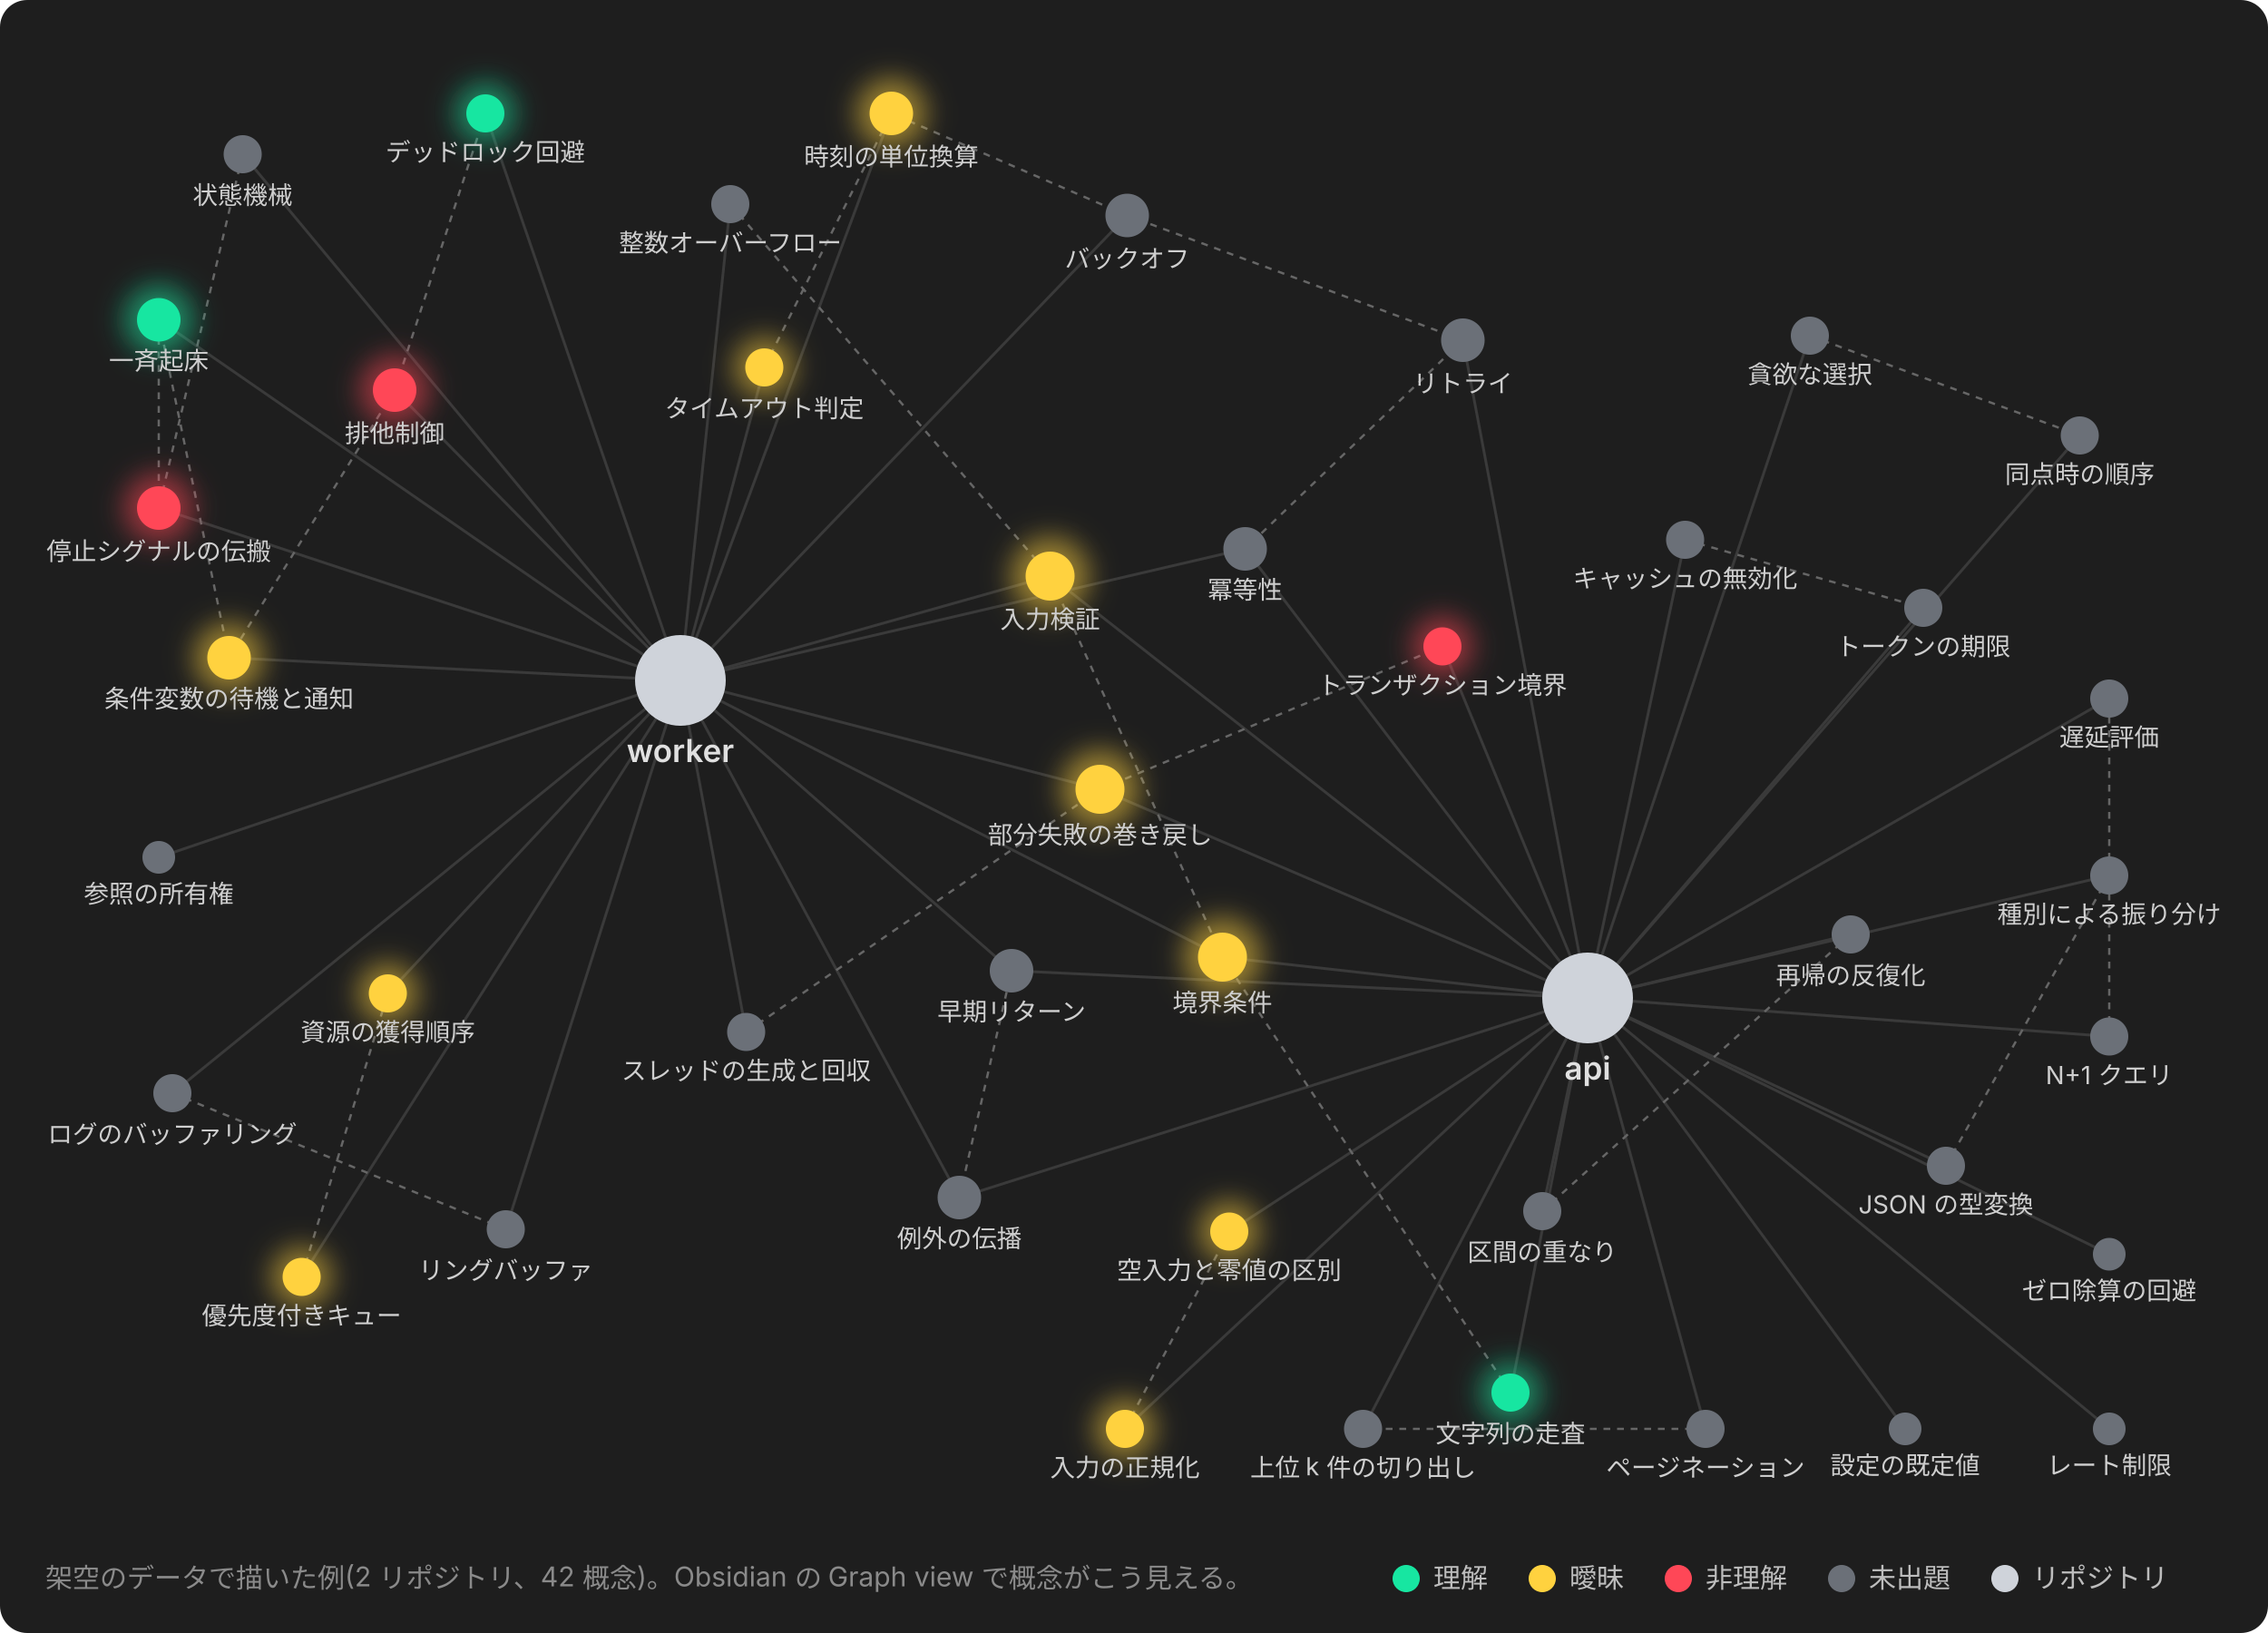
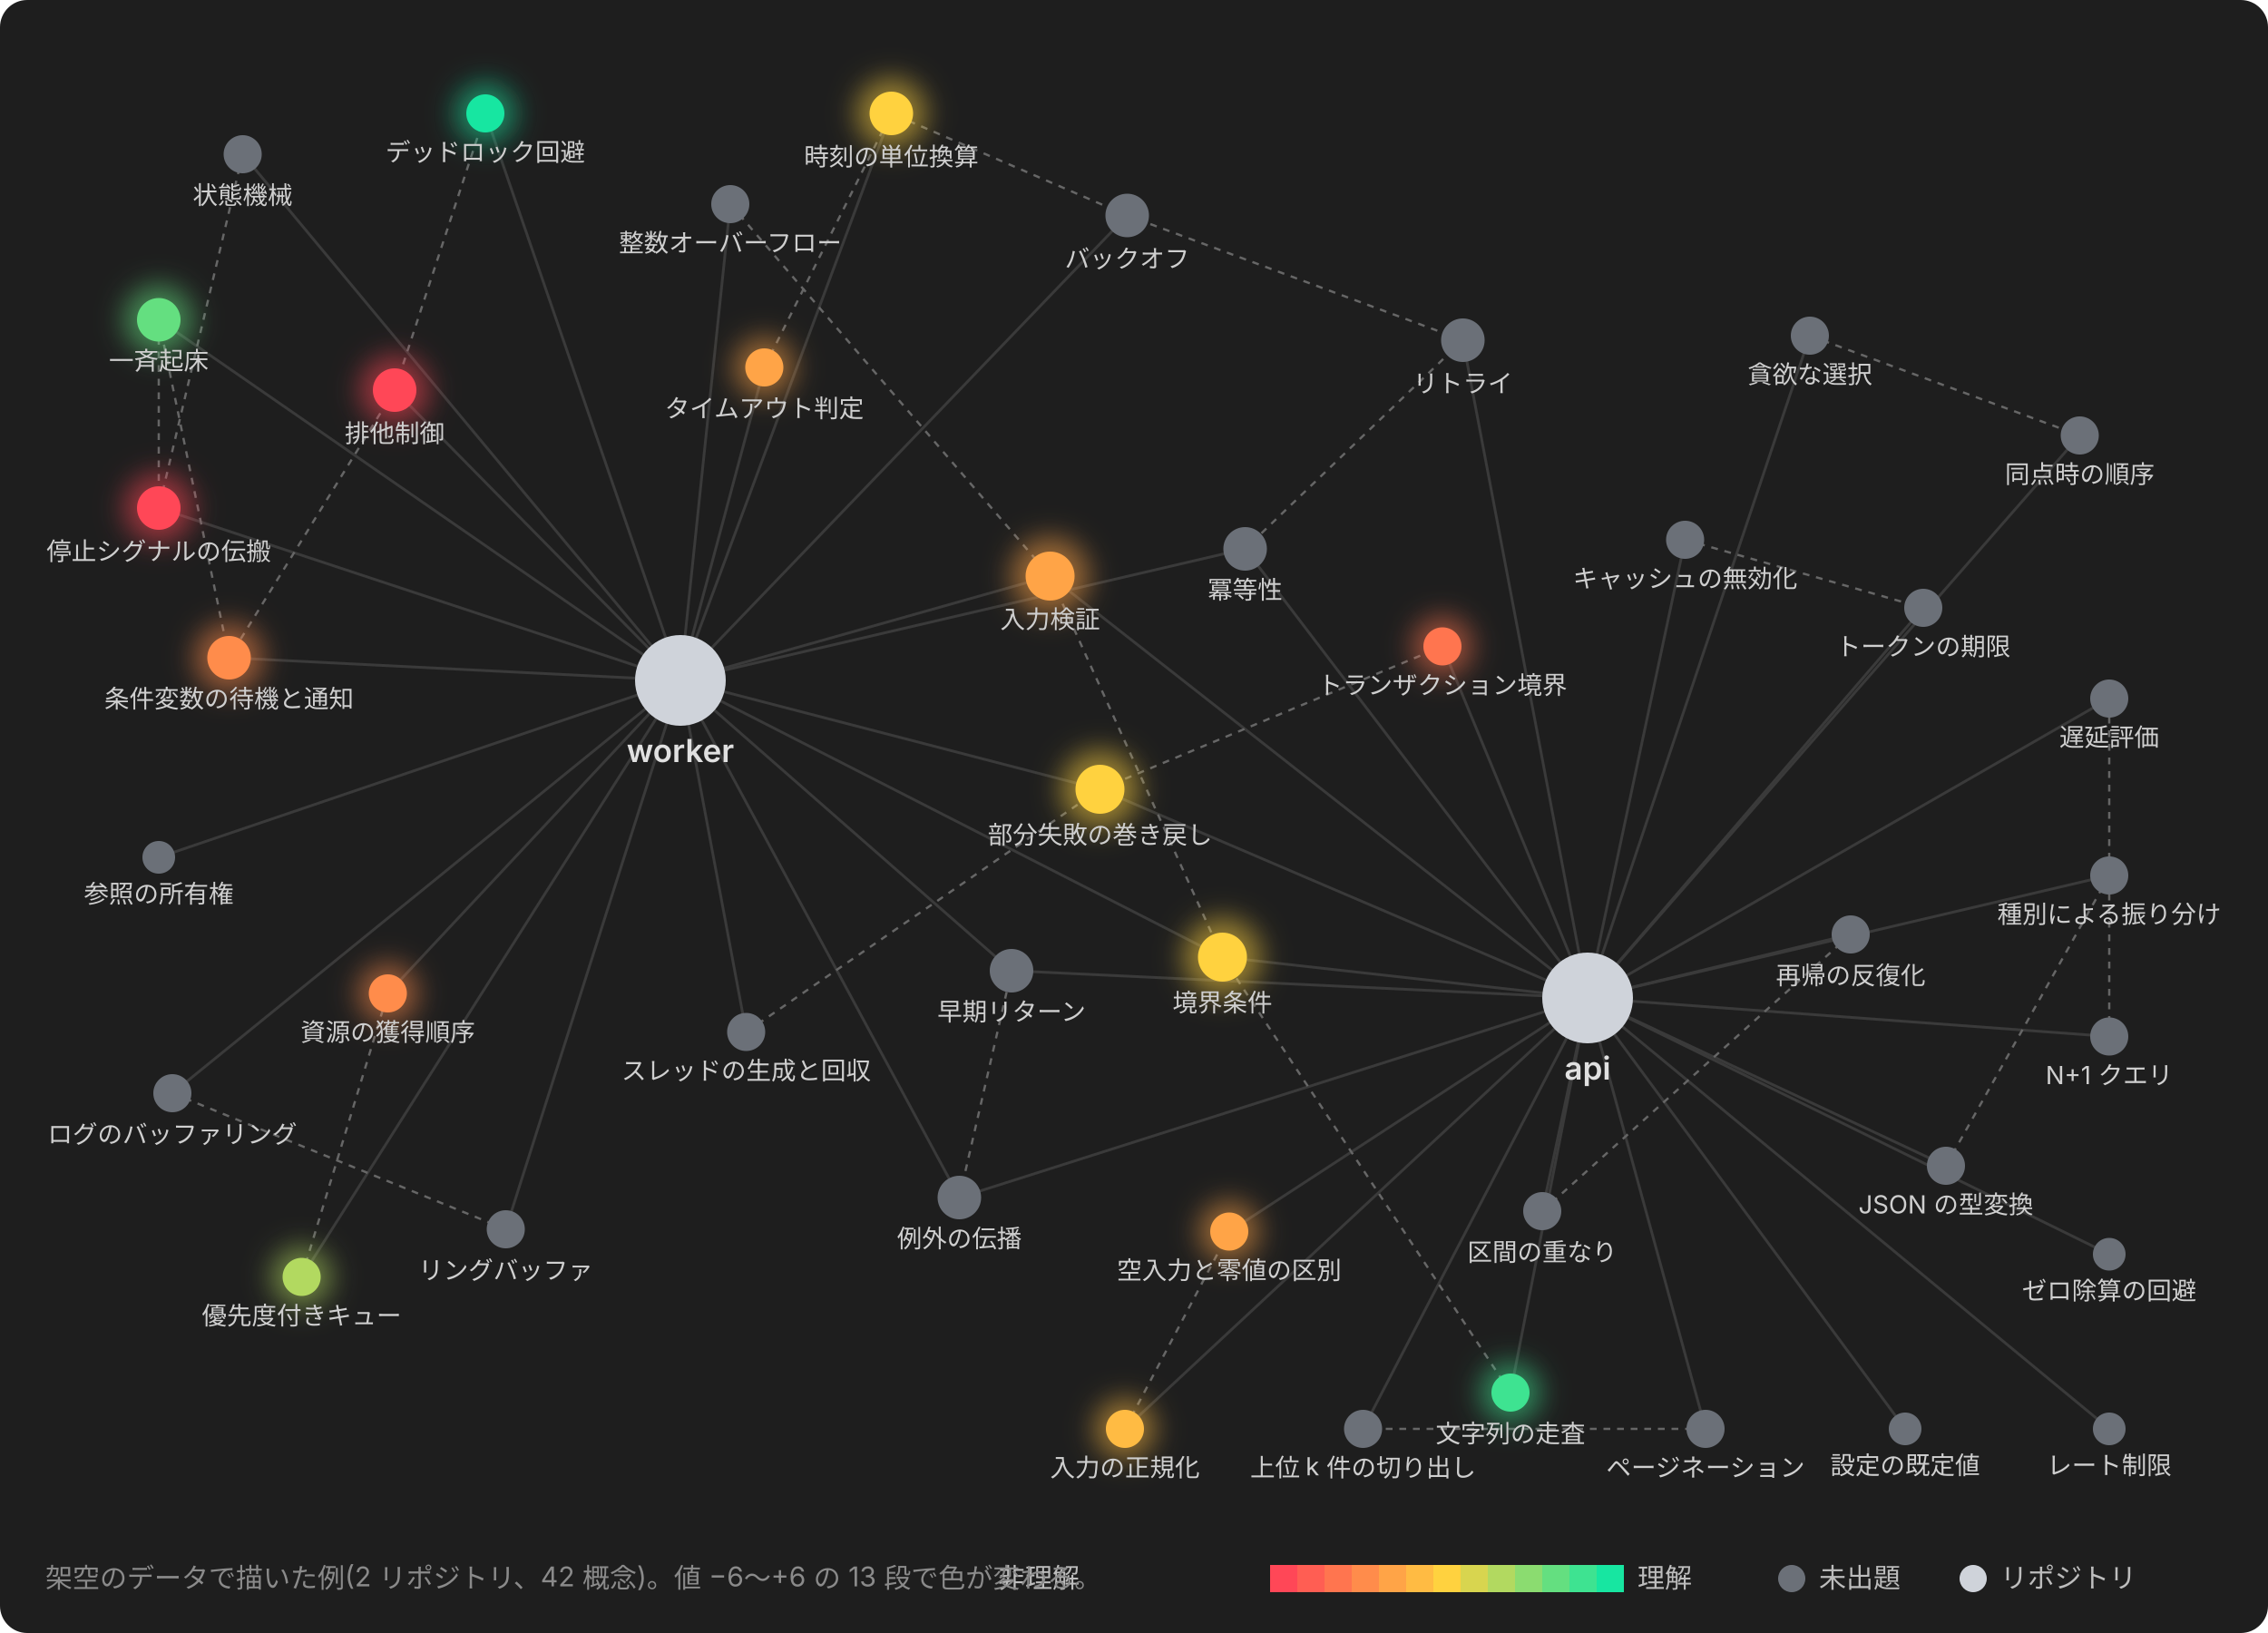
<svg xmlns="http://www.w3.org/2000/svg" width="1000" height="720" viewBox="0 0 1000 720" font-family="-apple-system, BlinkMacSystemFont, 'Hiragino Sans', 'Noto Sans JP', sans-serif">
  <rect width="1000" height="720" rx="12" fill="#1e1e1e" />
  <defs>
    <filter id="glow" x="-100%" y="-100%" width="300%" height="300%">
      <feGaussianBlur stdDeviation="6" />
    </filter>
  </defs>
  <g stroke="#3a3a3a" stroke-width="1.2">
    <line x1="300" y1="300" x2="539" y2="422" />
    <line x1="700" y1="440" x2="539" y2="422" />
    <line x1="300" y1="300" x2="463" y2="254" />
    <line x1="700" y1="440" x2="463" y2="254" />
    <line x1="300" y1="300" x2="446" y2="428" />
    <line x1="700" y1="440" x2="446" y2="428" />
    <line x1="300" y1="300" x2="423" y2="528" />
    <line x1="700" y1="440" x2="423" y2="528" />
    <line x1="300" y1="300" x2="485" y2="348" />
    <line x1="700" y1="440" x2="485" y2="348" />
    <line x1="300" y1="300" x2="549" y2="242" />
    <line x1="700" y1="440" x2="549" y2="242" />
    <line x1="300" y1="300" x2="174" y2="172" />
    <line x1="300" y1="300" x2="101" y2="290" />
    <line x1="300" y1="300" x2="70" y2="141" />
    <line x1="300" y1="300" x2="70" y2="224" />
    <line x1="300" y1="300" x2="337" y2="162" />
    <line x1="300" y1="300" x2="393" y2="50" />
    <line x1="300" y1="300" x2="329" y2="455" />
    <line x1="300" y1="300" x2="133" y2="563" />
    <line x1="300" y1="300" x2="223" y2="542" />
    <line x1="300" y1="300" x2="107" y2="68" />
    <line x1="300" y1="300" x2="497" y2="95" />
    <line x1="300" y1="300" x2="171" y2="438" />
    <line x1="300" y1="300" x2="322" y2="90" />
    <line x1="300" y1="300" x2="76" y2="482" />
    <line x1="300" y1="300" x2="70" y2="378" />
    <line x1="300" y1="300" x2="214" y2="50" />
    <line x1="700" y1="440" x2="752" y2="630" />
    <line x1="700" y1="440" x2="743" y2="238" />
    <line x1="700" y1="440" x2="645" y2="150" />
    <line x1="700" y1="440" x2="848" y2="268" />
    <line x1="700" y1="440" x2="496" y2="630" />
    <line x1="700" y1="440" x2="858" y2="514" />
    <line x1="700" y1="440" x2="930" y2="457" />
    <line x1="700" y1="440" x2="636" y2="285" />
    <line x1="700" y1="440" x2="930" y2="308" />
    <line x1="700" y1="440" x2="816" y2="412" />
    <line x1="700" y1="440" x2="798" y2="148" />
    <line x1="700" y1="440" x2="917" y2="192" />
    <line x1="700" y1="440" x2="601" y2="630" />
    <line x1="700" y1="440" x2="930" y2="553" />
    <line x1="700" y1="440" x2="542" y2="543" />
    <line x1="700" y1="440" x2="930" y2="386" />
    <line x1="700" y1="440" x2="680" y2="534" />
    <line x1="700" y1="440" x2="666" y2="614" />
    <line x1="700" y1="440" x2="840" y2="630" />
    <line x1="700" y1="440" x2="930" y2="630" />
  </g>
  <g stroke="#666" stroke-width="1" stroke-dasharray="3 3">
    <line x1="539" y1="422" x2="463" y2="254" />
    <line x1="174" y1="172" x2="101" y2="290" />
    <line x1="174" y1="172" x2="214" y2="50" />
    <line x1="101" y1="290" x2="70" y2="141" />
    <line x1="70" y1="224" x2="70" y2="141" />
    <line x1="337" y1="162" x2="393" y2="50" />
    <line x1="133" y1="563" x2="171" y2="438" />
    <line x1="497" y1="95" x2="393" y2="50" />
    <line x1="485" y1="348" x2="329" y2="455" />
    <line x1="485" y1="348" x2="636" y2="285" />
    <line x1="645" y1="150" x2="549" y2="242" />
    <line x1="645" y1="150" x2="497" y2="95" />
    <line x1="752" y1="630" x2="601" y2="630" />
    <line x1="798" y1="148" x2="917" y2="192" />
    <line x1="496" y1="630" x2="542" y2="543" />
    <line x1="423" y1="528" x2="446" y2="428" />
    <line x1="743" y1="238" x2="848" y2="268" />
    <line x1="816" y1="412" x2="680" y2="534" />
    <line x1="930" y1="457" x2="930" y2="308" />
    <line x1="930" y1="386" x2="858" y2="514" />
    <line x1="107" y1="68" x2="70" y2="224" />
    <line x1="76" y1="482" x2="223" y2="542" />
    <line x1="322" y1="90" x2="463" y2="254" />
    <line x1="666" y1="614" x2="539" y2="422" />
  </g>
  <circle cx="300" cy="300" r="20" fill="#cfd3da" />
  <text x="300" y="336" text-anchor="middle" fill="#e0e0e0" font-size="14" font-weight="600">worker</text>
  <circle cx="700" cy="440" r="20" fill="#cfd3da" />
  <text x="700" y="476" text-anchor="middle" fill="#e0e0e0" font-size="14" font-weight="600">api</text>
  <circle cx="539" cy="422" r="17.3" fill="#ffd23f" opacity="0.55" filter="url(#glow)" />
  <circle cx="539" cy="422" r="10.8" fill="#ffd23f" />
  <text x="539" y="446" text-anchor="middle" fill="#cfcfcf" font-size="11">境界条件</text>
-   <circle cx="463" cy="254" r="17.3" fill="#ffd23f" opacity="0.55" filter="url(#glow)" />
-   <circle cx="463" cy="254" r="10.8" fill="#ffd23f" />
+   <circle cx="463" cy="254" r="17.3" fill="#ffa447" opacity="0.55" filter="url(#glow)" />
+   <circle cx="463" cy="254" r="10.8" fill="#ffa447" />
  <text x="463" y="277" text-anchor="middle" fill="#cfcfcf" font-size="11">入力検証</text>
  <circle cx="446" cy="428" r="9.6" fill="#6b7078" />
  <text x="446" y="450" text-anchor="middle" fill="#cfcfcf" font-size="11">早期リターン</text>
  <circle cx="423" cy="528" r="9.6" fill="#6b7078" />
  <text x="423" y="550" text-anchor="middle" fill="#cfcfcf" font-size="11">例外の伝播</text>
  <circle cx="485" cy="348" r="17.3" fill="#ffd23f" opacity="0.55" filter="url(#glow)" />
  <circle cx="485" cy="348" r="10.8" fill="#ffd23f" />
  <text x="485" y="372" text-anchor="middle" fill="#cfcfcf" font-size="11">部分失敗の巻き戻し</text>
  <circle cx="549" cy="242" r="9.6" fill="#6b7078" />
  <text x="549" y="264" text-anchor="middle" fill="#cfcfcf" font-size="11">冪等性</text>
  <circle cx="174" cy="172" r="15.4" fill="#ff4757" opacity="0.55" filter="url(#glow)" />
  <circle cx="174" cy="172" r="9.6" fill="#ff4757" />
  <text x="174" y="195" text-anchor="middle" fill="#cfcfcf" font-size="11">排他制御</text>
-   <circle cx="101" cy="290" r="15.4" fill="#ffd23f" opacity="0.55" filter="url(#glow)" />
-   <circle cx="101" cy="290" r="9.6" fill="#ffd23f" />
+   <circle cx="101" cy="290" r="15.4" fill="#ff8c4b" opacity="0.55" filter="url(#glow)" />
+   <circle cx="101" cy="290" r="9.6" fill="#ff8c4b" />
  <text x="101" y="312" text-anchor="middle" fill="#cfcfcf" font-size="11">条件変数の待機と通知</text>
-   <circle cx="70" cy="141" r="15.4" fill="#17e6a1" opacity="0.55" filter="url(#glow)" />
-   <circle cx="70" cy="141" r="9.6" fill="#17e6a1" />
+   <circle cx="70" cy="141" r="15.4" fill="#64df80" opacity="0.55" filter="url(#glow)" />
+   <circle cx="70" cy="141" r="9.6" fill="#64df80" />
  <text x="70" y="163" text-anchor="middle" fill="#cfcfcf" font-size="11">一斉起床</text>
  <circle cx="70" cy="224" r="15.4" fill="#ff4757" opacity="0.55" filter="url(#glow)" />
  <circle cx="70" cy="224" r="9.6" fill="#ff4757" />
  <text x="70" y="247" text-anchor="middle" fill="#cfcfcf" font-size="11">停止シグナルの伝搬</text>
-   <circle cx="337" cy="162" r="13.4" fill="#ffd23f" opacity="0.55" filter="url(#glow)" />
-   <circle cx="337" cy="162" r="8.4" fill="#ffd23f" />
+   <circle cx="337" cy="162" r="13.4" fill="#ffa447" opacity="0.55" filter="url(#glow)" />
+   <circle cx="337" cy="162" r="8.4" fill="#ffa447" />
  <text x="337" y="184" text-anchor="middle" fill="#cfcfcf" font-size="11">タイムアウト判定</text>
  <circle cx="393" cy="50" r="15.4" fill="#ffd23f" opacity="0.55" filter="url(#glow)" />
  <circle cx="393" cy="50" r="9.6" fill="#ffd23f" />
  <text x="393" y="73" text-anchor="middle" fill="#cfcfcf" font-size="11">時刻の単位換算</text>
  <circle cx="329" cy="455" r="8.4" fill="#6b7078" />
  <text x="329" y="476" text-anchor="middle" fill="#cfcfcf" font-size="11">スレッドの生成と回収</text>
-   <circle cx="133" cy="563" r="13.4" fill="#ffd23f" opacity="0.55" filter="url(#glow)" />
-   <circle cx="133" cy="563" r="8.4" fill="#ffd23f" />
+   <circle cx="133" cy="563" r="13.4" fill="#b2d960" opacity="0.55" filter="url(#glow)" />
+   <circle cx="133" cy="563" r="8.4" fill="#b2d960" />
  <text x="133" y="584" text-anchor="middle" fill="#cfcfcf" font-size="11">優先度付きキュー</text>
  <circle cx="223" cy="542" r="8.4" fill="#6b7078" />
  <text x="223" y="564" text-anchor="middle" fill="#cfcfcf" font-size="11">リングバッファ</text>
  <circle cx="107" cy="68" r="8.4" fill="#6b7078" />
  <text x="107" y="90" text-anchor="middle" fill="#cfcfcf" font-size="11">状態機械</text>
  <circle cx="497" cy="95" r="9.6" fill="#6b7078" />
  <text x="497" y="118" text-anchor="middle" fill="#cfcfcf" font-size="11">バックオフ</text>
-   <circle cx="171" cy="438" r="13.4" fill="#ffd23f" opacity="0.55" filter="url(#glow)" />
-   <circle cx="171" cy="438" r="8.4" fill="#ffd23f" />
+   <circle cx="171" cy="438" r="13.4" fill="#ff8c4b" opacity="0.55" filter="url(#glow)" />
+   <circle cx="171" cy="438" r="8.4" fill="#ff8c4b" />
  <text x="171" y="459" text-anchor="middle" fill="#cfcfcf" font-size="11">資源の獲得順序</text>
  <circle cx="322" cy="90" r="8.4" fill="#6b7078" />
  <text x="322" y="111" text-anchor="middle" fill="#cfcfcf" font-size="11">整数オーバーフロー</text>
  <circle cx="76" cy="482" r="8.4" fill="#6b7078" />
  <text x="76" y="504" text-anchor="middle" fill="#cfcfcf" font-size="11">ログのバッファリング</text>
  <circle cx="70" cy="378" r="7.2" fill="#6b7078" />
  <text x="70" y="398" text-anchor="middle" fill="#cfcfcf" font-size="11">参照の所有権</text>
  <circle cx="214" cy="50" r="13.4" fill="#17e6a1" opacity="0.55" filter="url(#glow)" />
  <circle cx="214" cy="50" r="8.4" fill="#17e6a1" />
  <text x="214" y="71" text-anchor="middle" fill="#cfcfcf" font-size="11">デッドロック回避</text>
  <circle cx="752" cy="630" r="8.4" fill="#6b7078" />
  <text x="752" y="651" text-anchor="middle" fill="#cfcfcf" font-size="11">ページネーション</text>
  <circle cx="743" cy="238" r="8.4" fill="#6b7078" />
  <text x="743" y="259" text-anchor="middle" fill="#cfcfcf" font-size="11">キャッシュの無効化</text>
  <circle cx="645" cy="150" r="9.6" fill="#6b7078" />
  <text x="645" y="173" text-anchor="middle" fill="#cfcfcf" font-size="11">リトライ</text>
  <circle cx="848" cy="268" r="8.4" fill="#6b7078" />
  <text x="848" y="289" text-anchor="middle" fill="#cfcfcf" font-size="11">トークンの期限</text>
-   <circle cx="496" cy="630" r="13.4" fill="#ffd23f" opacity="0.55" filter="url(#glow)" />
-   <circle cx="496" cy="630" r="8.4" fill="#ffd23f" />
+   <circle cx="496" cy="630" r="13.4" fill="#ffbb43" opacity="0.55" filter="url(#glow)" />
+   <circle cx="496" cy="630" r="8.4" fill="#ffbb43" />
  <text x="496" y="651" text-anchor="middle" fill="#cfcfcf" font-size="11">入力の正規化</text>
  <circle cx="858" cy="514" r="8.4" fill="#6b7078" />
  <text x="858" y="535" text-anchor="middle" fill="#cfcfcf" font-size="11">JSON の型変換</text>
  <circle cx="930" cy="457" r="8.4" fill="#6b7078" />
  <text x="930" y="478" text-anchor="middle" fill="#cfcfcf" font-size="11">N+1 クエリ</text>
-   <circle cx="636" cy="285" r="13.4" fill="#ff4757" opacity="0.55" filter="url(#glow)" />
-   <circle cx="636" cy="285" r="8.4" fill="#ff4757" />
+   <circle cx="636" cy="285" r="13.4" fill="#ff754f" opacity="0.55" filter="url(#glow)" />
+   <circle cx="636" cy="285" r="8.4" fill="#ff754f" />
  <text x="636" y="306" text-anchor="middle" fill="#cfcfcf" font-size="11">トランザクション境界</text>
  <circle cx="930" cy="308" r="8.4" fill="#6b7078" />
  <text x="930" y="329" text-anchor="middle" fill="#cfcfcf" font-size="11">遅延評価</text>
  <circle cx="816" cy="412" r="8.4" fill="#6b7078" />
  <text x="816" y="434" text-anchor="middle" fill="#cfcfcf" font-size="11">再帰の反復化</text>
  <circle cx="798" cy="148" r="8.4" fill="#6b7078" />
  <text x="798" y="169" text-anchor="middle" fill="#cfcfcf" font-size="11">貪欲な選択</text>
  <circle cx="917" cy="192" r="8.4" fill="#6b7078" />
  <text x="917" y="213" text-anchor="middle" fill="#cfcfcf" font-size="11">同点時の順序</text>
  <circle cx="601" cy="630" r="8.4" fill="#6b7078" />
  <text x="601" y="651" text-anchor="middle" fill="#cfcfcf" font-size="11">上位 k 件の切り出し</text>
  <circle cx="930" cy="553" r="7.2" fill="#6b7078" />
  <text x="930" y="573" text-anchor="middle" fill="#cfcfcf" font-size="11">ゼロ除算の回避</text>
-   <circle cx="542" cy="543" r="13.4" fill="#ffd23f" opacity="0.55" filter="url(#glow)" />
-   <circle cx="542" cy="543" r="8.4" fill="#ffd23f" />
+   <circle cx="542" cy="543" r="13.4" fill="#ffa447" opacity="0.55" filter="url(#glow)" />
+   <circle cx="542" cy="543" r="8.4" fill="#ffa447" />
  <text x="542" y="564" text-anchor="middle" fill="#cfcfcf" font-size="11">空入力と零値の区別</text>
  <circle cx="930" cy="386" r="8.4" fill="#6b7078" />
  <text x="930" y="407" text-anchor="middle" fill="#cfcfcf" font-size="11">種別による振り分け</text>
  <circle cx="680" cy="534" r="8.4" fill="#6b7078" />
  <text x="680" y="556" text-anchor="middle" fill="#cfcfcf" font-size="11">区間の重なり</text>
-   <circle cx="666" cy="614" r="13.4" fill="#17e6a1" opacity="0.55" filter="url(#glow)" />
-   <circle cx="666" cy="614" r="8.4" fill="#17e6a1" />
+   <circle cx="666" cy="614" r="13.4" fill="#3ee391" opacity="0.55" filter="url(#glow)" />
+   <circle cx="666" cy="614" r="8.4" fill="#3ee391" />
  <text x="666" y="636" text-anchor="middle" fill="#cfcfcf" font-size="11">文字列の走査</text>
  <circle cx="840" cy="630" r="7.2" fill="#6b7078" />
  <text x="840" y="650" text-anchor="middle" fill="#cfcfcf" font-size="11">設定の既定値</text>
  <circle cx="930" cy="630" r="7.2" fill="#6b7078" />
  <text x="930" y="650" text-anchor="middle" fill="#cfcfcf" font-size="11">レート制限</text>
  <g font-size="12" fill="#bdbdbd">
-     <circle cx="620" cy="696" r="6" fill="#17e6a1" />
-     <text x="632" y="700">理解</text>
-     <circle cx="680" cy="696" r="6" fill="#ffd23f" />
-     <text x="692" y="700">曖昧</text>
-     <circle cx="740" cy="696" r="6" fill="#ff4757" />
-     <text x="752" y="700">非理解</text>
-     <circle cx="812" cy="696" r="6" fill="#6b7078" />
-     <text x="824" y="700">未出題</text>
-     <circle cx="884" cy="696" r="6" fill="#cfd3da" />
-     <text x="896" y="700">リポジトリ</text>
+     <text x="440" y="700">非理解</text>
+     <rect x="560" y="690" width="12" height="12" fill="#ff4757" />
+     <rect x="572" y="690" width="12" height="12" fill="#ff5e53" />
+     <rect x="584" y="690" width="12" height="12" fill="#ff754f" />
+     <rect x="596" y="690" width="12" height="12" fill="#ff8c4b" />
+     <rect x="608" y="690" width="12" height="12" fill="#ffa447" />
+     <rect x="620" y="690" width="12" height="12" fill="#ffbb43" />
+     <rect x="632" y="690" width="12" height="12" fill="#ffd23f" />
+     <rect x="644" y="690" width="12" height="12" fill="#d8d54f" />
+     <rect x="656" y="690" width="12" height="12" fill="#b2d960" />
+     <rect x="668" y="690" width="12" height="12" fill="#8bdc70" />
+     <rect x="680" y="690" width="12" height="12" fill="#64df80" />
+     <rect x="692" y="690" width="12" height="12" fill="#3ee391" />
+     <rect x="704" y="690" width="12" height="12" fill="#17e6a1" />
+     <text x="722" y="700">理解</text>
+     <circle cx="790" cy="696" r="6" fill="#6b7078" />
+     <text x="802" y="700">未出題</text>
+     <circle cx="870" cy="696" r="6" fill="#cfd3da" />
+     <text x="882" y="700">リポジトリ</text>
  </g>
-   <text x="20" y="700" font-size="12" fill="#8a8a8a">架空のデータで描いた例(2 リポジトリ、42 概念)。Obsidian の Graph view で概念がこう見える。</text>
+   <text x="20" y="700" font-size="12" fill="#8a8a8a">架空のデータで描いた例(2 リポジトリ、42 概念)。値 −6〜+6 の 13 段で色が変わる。</text>
</svg>
